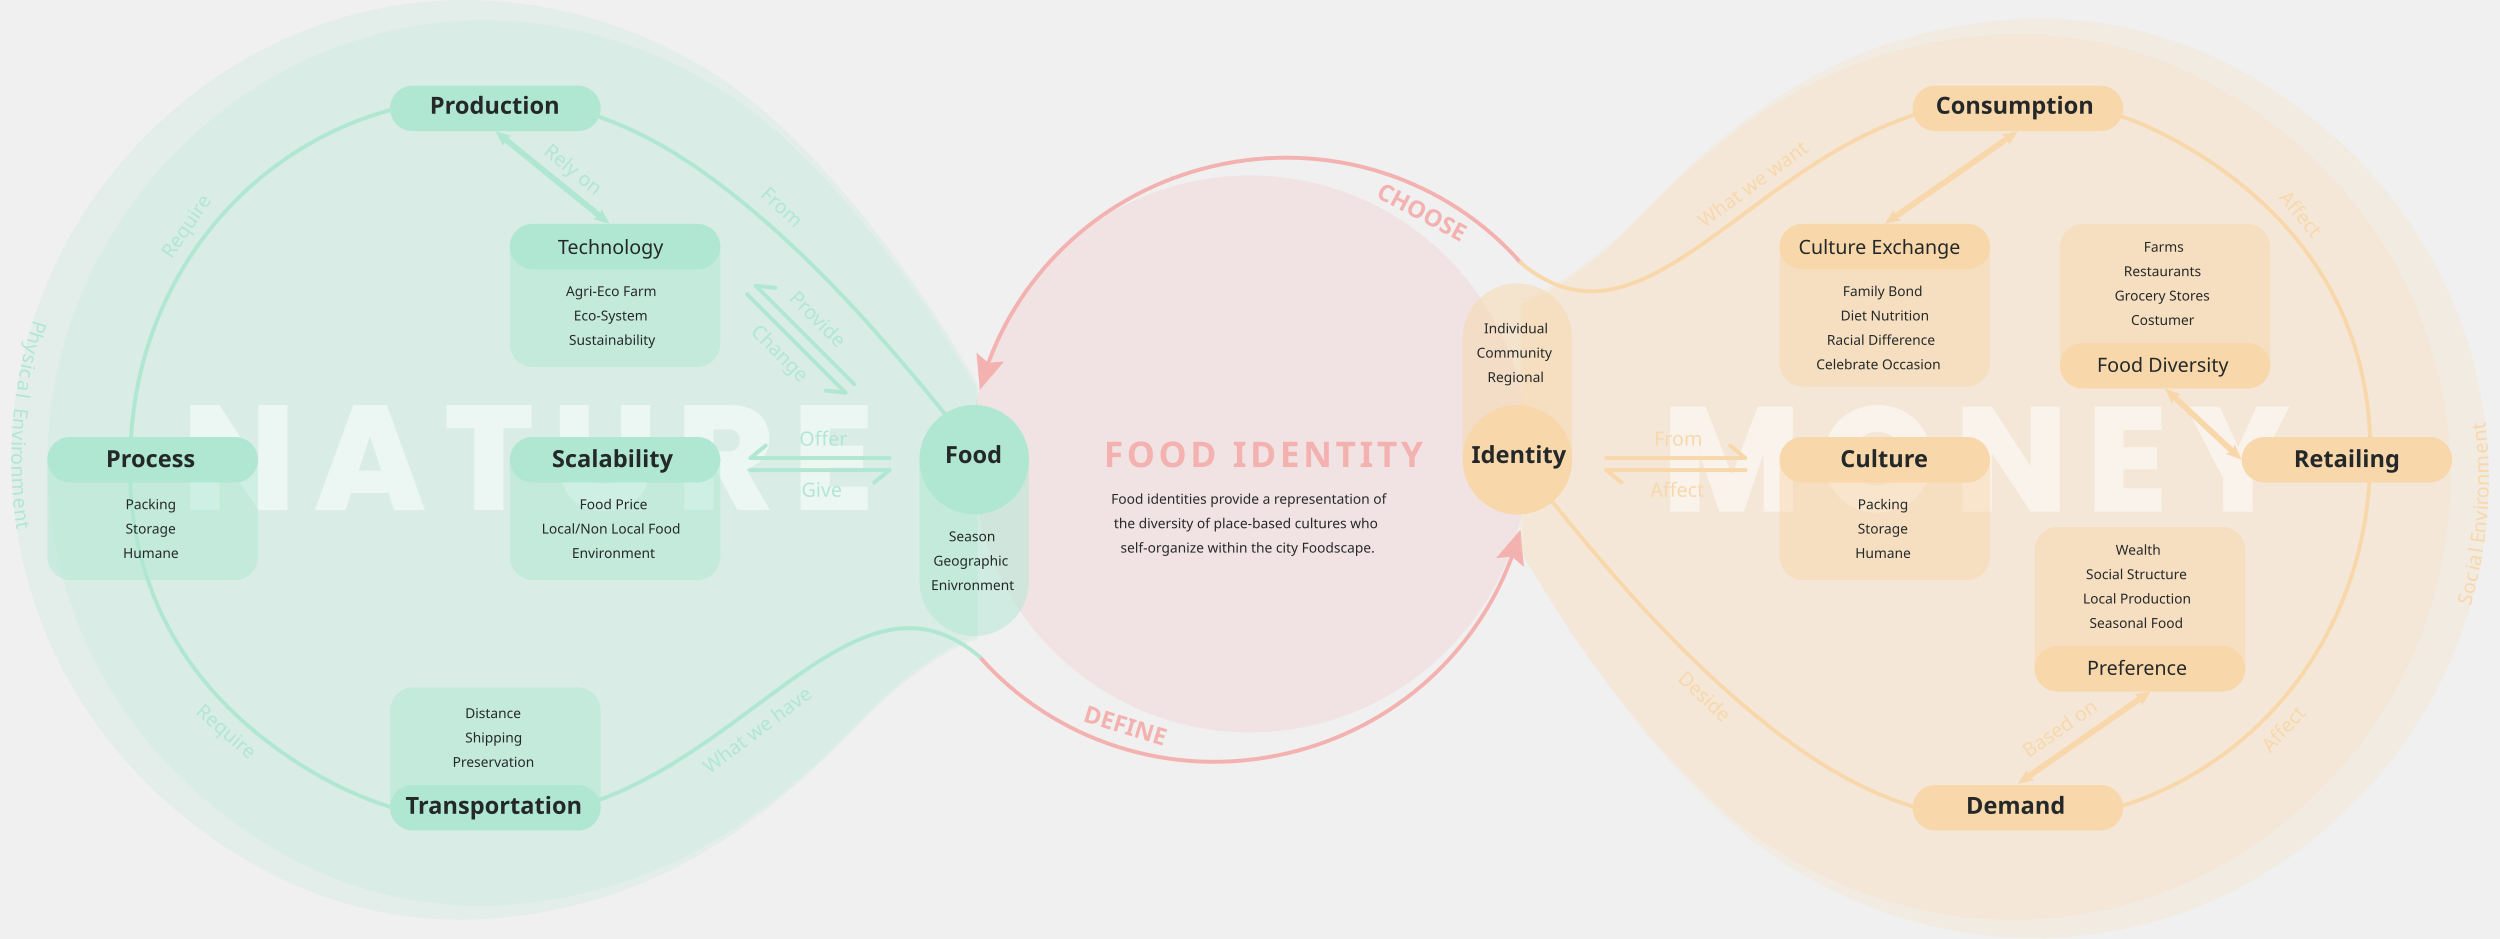
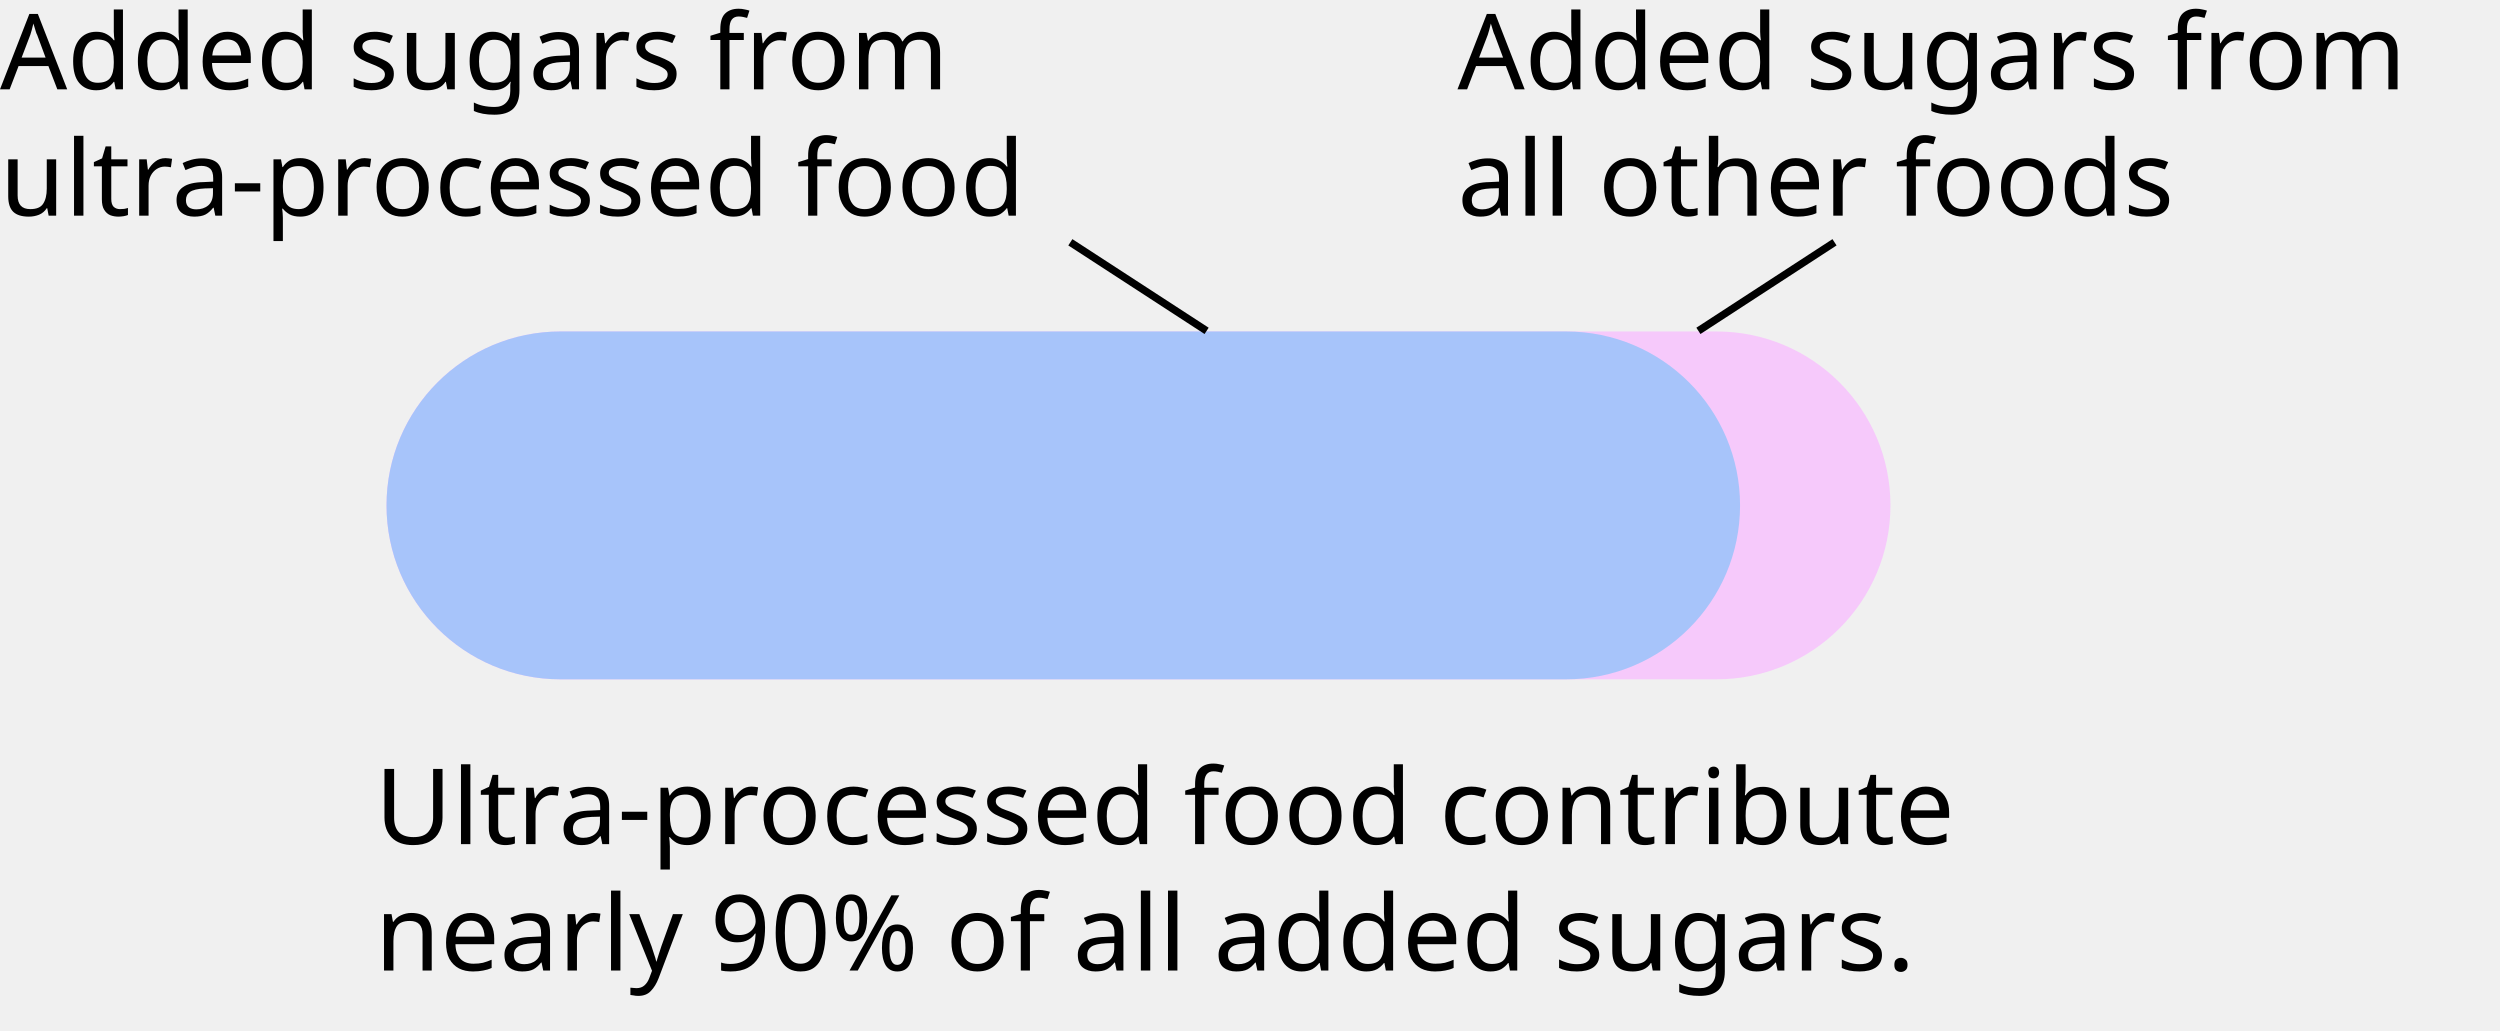
- <svg xmlns="http://www.w3.org/2000/svg" viewBox="0 0 1270.72 476.89">
+ <svg xmlns="http://www.w3.org/2000/svg" viewBox="0 0 166.23 68.53">
  <defs>
-     <style>.cls-1,.cls-3,.cls-5,.cls-6{fill:#f3b1af;}.cls-1,.cls-17,.cls-7{opacity:0.2;}.cls-11,.cls-16,.cls-19,.cls-2,.cls-22{fill:none;stroke-linecap:round;stroke-linejoin:round;}.cls-2{stroke:#f3b1af;}.cls-11,.cls-19,.cls-2{stroke-width:2px;}.cls-4{font-size:7px;}.cls-13,.cls-15,.cls-4{fill:#242828;}.cls-15,.cls-18,.cls-4,.cls-8{font-family:Poppins-Regular, Poppins;}.cls-13,.cls-5{font-size:12px;font-family:Poppins-SemiBold, Poppins;font-weight:600;}.cls-6{font-size:18px;font-family:Poppins-Bold, Poppins;font-weight:700;letter-spacing:0.1em;}.cls-12,.cls-14,.cls-7,.cls-8{fill:#f8d7ab;}.cls-15,.cls-18,.cls-8{font-size:10px;}.cls-14,.cls-20,.cls-9{opacity:0.5;}.cls-10{fill:#fff;}.cls-11,.cls-16{stroke:#f8d7ab;}.cls-16,.cls-22{stroke-width:3px;}.cls-17,.cls-18,.cls-20,.cls-21{fill:#b0e7d3;}.cls-19,.cls-22{stroke:#b0e7d3;}</style>
+     <style>.cls-1{fill:#f6c9fb;}.cls-2{fill:#a7c4fa;}.cls-3{font-size:7px;font-family:Poppins-Regular, Poppins;}.cls-4{fill:none;stroke:#000;stroke-miterlimit:10;stroke-width:0.5px;}</style>
  </defs>
  <g id="Layer_2" data-name="Layer 2">
-     <g id="middle">
-       <circle class="cls-1" cx="635.32" cy="230.73" r="141.54" />
-       <path class="cls-2" d="M772.86,133.45c-37.13-42.22-96.77-63-156.57-48.92-55.55,13.09-97.55,53.05-114.76,102.25" />
-       <polygon class="cls-3" points="496.32 179.22 502.41 184.47 510.43 183.72 498.03 198.19 496.32 179.22" />
-       <path class="cls-2" d="M498,333.92c37.13,42.22,96.77,63,156.56,48.92,55.56-13.09,97.56-53,114.76-102.25" />
-       <polygon class="cls-3" points="774.57 288.15 768.47 282.9 760.46 283.65 772.86 269.18 774.57 288.15" />
-       <text class="cls-4" transform="translate(564.78 256.08)">Food identities provide a representation of <tspan x="1.38" y="12.4">the diversity of place-based cultures who </tspan>
-         <tspan x="4.75" y="24.8">self-organize within the city Foodscape. </tspan>
+     <g id="Others">
+       <rect class="cls-1" x="25.7" y="22.04" width="100" height="23.13" rx="11.57" transform="translate(151.4 67.21) rotate(-180)" />
+       <rect class="cls-2" x="25.69" y="22.04" width="90" height="23.13" rx="11.57" transform="translate(141.39 67.21) rotate(-180)" />
+       <text class="cls-3" transform="translate(24.94 56.13)">Ultra-processed food contribute <tspan x="0" y="8.4">nearly 90% of all added sugars.</tspan>
      </text>
-       <text class="cls-5" transform="translate(550.02 366.5) rotate(16.97)">DEFINE</text>
-       <text class="cls-5" transform="translate(698.97 99.96) rotate(27.93)">CHOOSE</text>
-       <text class="cls-6" transform="translate(561.04 237.42)">FOOD IDENTITY</text>
-     </g>
-     <g id="right">
-       <path class="cls-7" d="M773.82,281.72c1.12,2.2,6.29,10.42,9.6,16,27.13,45.51,75.06,109.43,121.46,139.8,83.49,54.64,187.14,52.27,264.88-6.19,122.18-91.86,128-269,10.63-367.09-61.62-51.48-133-67.26-210.9-45.08-54.64,15.56-97.53,50-136,90.29-20.5,21.47-47.84,40.26-59.81,42.28" />
-       <text class="cls-8" transform="matrix(0.27, -0.96, 0.96, 0.27, 1255.75, 308.1)">S</text>
-       <text class="cls-8" transform="matrix(0.24, -0.97, 0.97, 0.24, 1257.31, 302.5)">o</text>
-       <text class="cls-8" transform="translate(1258.85 296.31) rotate(-77.51)">c</text>
-       <text class="cls-8" transform="matrix(0.2, -0.98, 0.98, 0.2, 1260.14, 290.41)">i</text>
-       <text class="cls-8" transform="translate(1260.64 288.04) rotate(-79.68)">a</text>
-       <text class="cls-8" transform="translate(1261.83 281.42) rotate(-80.8)">l</text>
-       <text class="cls-8" transform="matrix(0.15, -0.99, 0.99, 0.15, 1262.22, 279.01)"> </text>
-       <text class="cls-8" transform="translate(1262.62 276.4) rotate(-82.39)">E</text>
-       <text class="cls-8" transform="matrix(0.11, -0.99, 0.99, 0.11, 1263.31, 271.34)">n</text>
-       <text class="cls-8" transform="matrix(0.08, -1, 1, 0.08, 1263.99, 264.99)">v</text>
-       <text class="cls-8" transform="translate(1264.43 259.45) rotate(-86.26)">i</text>
-       <text class="cls-8" transform="matrix(0.05, -1, 1, 0.05, 1264.6, 257)">r</text>
-       <text class="cls-8" transform="matrix(0.03, -1, 1, 0.03, 1264.8, 253.33)">o</text>
-       <text class="cls-8" transform="matrix(0, -1, 1, 0, 1265, 246.97)">n</text>
-       <text class="cls-8" transform="translate(1265.05 240.62) rotate(-91.89)">m</text>
-       <text class="cls-8" transform="translate(1264.68 230.37) rotate(-93.92)">e</text>
-       <text class="cls-8" transform="matrix(-0.1, -1, 1, -0.1, 1264.26, 224.23)">n</text>
-       <text class="cls-8" transform="translate(1263.64 217.88) rotate(-96.71)">t</text>
-       <path class="cls-7" d="M772.78,279.64c1.07,2.12,6.05,10,9.24,15.39,26.12,43.81,72.25,105.34,116.92,134.58,80.37,52.59,180.15,50.31,255-6,117.62-88.43,123.21-259,10.23-353.37-59.31-49.56-128-64.75-203-43.4-52.6,15-93.89,48.17-130.89,86.92-19.73,20.66-46,38.76-57.58,40.7C772.67,154.5,772.78,256.53,772.78,279.64Z" />
-       <g class="cls-9">
-         <path class="cls-10" d="M849,206.69H866.9l13.41,34.68,13.1-34.68h17.88v53.39H896.44V230.62l-10.07,29.46H874L863.8,230.39v29.69H849Z" />
-         <path class="cls-10" d="M954.45,260.61c-15.15,0-27.42-11.36-27.42-27.42s12.27-27.34,27.42-27.34,27.34,11.29,27.34,27.34S969.59,260.61,954.45,260.61Zm0-13.78c7.65,0,12.27-5.38,12.27-13.64s-4.62-13.7-12.27-13.7-12.27,5.3-12.27,13.7S946.72,246.83,954.45,246.83Z" />
-         <path class="cls-10" d="M1047,206.69v53.39h-14.84l-19.77-29.84v29.84H997.53V206.69h14.85l19.77,30.22V206.69Z" />
-         <path class="cls-10" d="M1098.71,218.58H1079.4v8.71h17v11.28h-17v9.62h19.31v11.89h-34.16V206.69h34.16Z" />
-         <path class="cls-10" d="M1111.2,206.69h17l9.39,20.6,9.39-20.6h16.74l-18.78,36.43v17H1130v-17Z" />
-       </g>
-       <path class="cls-11" d="M772.86,133.44c51.35,43.65,97-20.67,162.93-58.3,63.76-36.37,127.91-33.35,188,7.26,61.4,41.47,88.56,101.44,79.26,175.36-11.72,93.16-88.38,160-176.8,159.8-51.17.81-90.41-19.57-126.26-47.73-47.13-37-85.42-82.61-122.52-129.2" />
-       <rect class="cls-12" x="972.16" y="399" width="107.03" height="23.13" rx="11.57" />
-       <text class="cls-13" transform="translate(999.28 413.66)">Demand</text>
-       <rect class="cls-12" x="972.16" y="43.54" width="107.03" height="23.13" rx="11.57" />
-       <text class="cls-13" transform="translate(983.89 57.81)">Consumption</text>
-       <path class="cls-14" d="M904.51,123.76h107a0,0,0,0,1,0,0v60.89a11.89,11.89,0,0,1-11.89,11.89H916.4a11.89,11.89,0,0,1-11.89-11.89V123.76A0,0,0,0,1,904.51,123.76Z" />
-       <rect class="cls-12" x="904.51" y="113.79" width="107.03" height="23.13" rx="11.57" />
-       <text class="cls-15" transform="translate(914.16 129.09)">Culture Exchange</text>
-       <text class="cls-4" transform="translate(936.67 150.49)">Family Bond<tspan x="-1.12" y="12.4">Diet Nutrition</tspan>
-         <tspan x="-8.11" y="24.8">Racial Difference</tspan>
-         <tspan x="-13.5" y="37.2">Celebrate Occasion</tspan>
+       <line class="cls-4" x1="71.17" y1="16.11" x2="80.23" y2="22" />
+       <text class="cls-3" transform="translate(0 5.94)">Added sugars from <tspan x="0" y="8.4">ultra-processed food</tspan>
      </text>
-       <path class="cls-14" d="M1034.18,267.8h107a0,0,0,0,1,0,0v60.89a11.89,11.89,0,0,1-11.89,11.89h-83.25a11.89,11.89,0,0,1-11.89-11.89V267.8A0,0,0,0,1,1034.18,267.8Z" transform="translate(2175.39 608.37) rotate(180)" />
-       <path class="cls-14" d="M904.51,233.68h107a0,0,0,0,1,0,0V283a11.89,11.89,0,0,1-11.89,11.89H916.4A11.89,11.89,0,0,1,904.51,283V233.68A0,0,0,0,1,904.51,233.68Z" />
-       <rect class="cls-12" x="904.51" y="222.11" width="107.03" height="23.13" rx="11.57" />
-       <text class="cls-13" transform="translate(935.37 237.42)">Culture</text>
-       <text class="cls-4" transform="translate(944.24 258.81)">Packing<tspan x="0.01" y="12.4">Storage</tspan>
-         <tspan x="-1.25" y="24.8">Humane</tspan>
+       <text class="cls-3" transform="translate(96.91 5.94)">Added sugars from <tspan x="0" y="8.4">all other foods</tspan>
      </text>
-       <line class="cls-16" x1="962.44" y1="110.72" x2="1021.26" y2="69.75" />
-       <polygon class="cls-12" points="966.42 112.01 963.35 110.08 962.61 106.54 958.03 113.79 966.42 112.01" />
-       <polygon class="cls-12" points="1021.1 73.93 1020.35 70.38 1017.29 68.46 1025.67 66.68 1021.1 73.93" />
-       <line class="cls-16" x1="1104.44" y1="201.16" x2="1135.46" y2="230.02" />
-       <polygon class="cls-12" points="1104.02 205.32 1105.25 201.91 1108.56 200.44 1100.5 197.5 1104.02 205.32" />
-       <polygon class="cls-12" points="1131.34 230.74 1134.65 229.26 1135.88 225.86 1139.4 233.68 1131.34 230.74" />
-       <line class="cls-16" x1="1030.08" y1="395.3" x2="1088.91" y2="354.33" />
-       <polygon class="cls-12" points="1034.06 396.6 1030.99 394.67 1030.25 391.13 1025.67 398.38 1034.06 396.6" />
-       <polygon class="cls-12" points="1088.74 358.51 1088 354.97 1084.93 353.04 1093.32 351.26 1088.74 358.51" />
-       <text class="cls-8" transform="translate(852.25 345.55) rotate(43.28)">Deside</text>
-       <text class="cls-8" transform="matrix(0.67, -0.74, 0.74, 0.67, 1154.04, 382.99)">Affect</text>
-       <text class="cls-8" transform="matrix(0.82, -0.57, 0.57, 0.82, 1031.11, 385.45)">Based on</text>
-       <text class="cls-8" transform="matrix(0.64, 0.76, -0.76, 0.64, 1157.92, 100.56)">Affect</text>
-       <text class="cls-8" transform="matrix(0.8, -0.59, 0.59, 0.8, 866.37, 115.96)">What we want</text>
-       <rect class="cls-14" x="743.44" y="144.02" width="55.65" height="117.48" rx="27.83" />
-       <circle class="cls-12" cx="771.27" cy="233.68" r="27.83" />
-       <text class="cls-13" transform="translate(747.91 235.34)">Identity</text>
-       <rect class="cls-12" x="1139.4" y="222.11" width="107.03" height="23.13" rx="11.57" />
-       <text class="cls-13" transform="translate(1165.93 237.42)">Retailing</text>
-       <rect class="cls-12" x="1034.18" y="328.37" width="107.03" height="23.13" rx="11.57" />
-       <text class="cls-15" transform="translate(1060.79 343.03)">Preference</text>
-       <text class="cls-4" transform="translate(1075.37 281.97)">Wealth<tspan x="-15.1" y="12.4">Social Structure</tspan>
-         <tspan x="-16.63" y="24.8">Local Production</tspan>
-         <tspan x="-13.34" y="37.2">Seasonal Food</tspan>
-       </text>
-       <path class="cls-14" d="M1047,113.79h107a0,0,0,0,1,0,0v60.89a11.89,11.89,0,0,1-11.89,11.89h-83.25A11.89,11.89,0,0,1,1047,174.68V113.79A0,0,0,0,1,1047,113.79Z" transform="translate(2201.01 300.36) rotate(180)" />
-       <rect class="cls-12" x="1046.99" y="174.36" width="107.03" height="23.13" rx="11.57" />
-       <text class="cls-15" transform="translate(1065.86 189.02)">Food Diversity</text>
-       <text class="cls-4" transform="translate(1089.64 127.96)">Farms<tspan x="-10.15" y="12.4">Restaurants</tspan>
-         <tspan x="-14.78" y="24.8">Grocery Stores</tspan>
-         <tspan x="-6.5" y="37.2">Costumer</tspan>
-       </text>
-       <text class="cls-4" transform="translate(754.29 169.39)">Individual<tspan x="-3.75" y="12.4">Community</tspan>
-         <tspan x="1.75" y="24.8">Regional</tspan>
-       </text>
-       <polyline class="cls-11" points="816.43 232.82 887.18 232.82 879.38 226.51" />
-       <polyline class="cls-11" points="887.18 238.94 816.43 238.94 824.23 245.25" />
-       <text class="cls-8" transform="translate(840.76 226.51)">From</text>
-       <text class="cls-8" transform="translate(838.88 252.51)">Affect</text>
-     </g>
-     <g id="left">
-       <path class="cls-17" d="M496.9,195.17c-1.12-2.21-6.29-10.43-9.6-16-27.13-45.51-75.06-109.44-121.46-139.8C282.35-15.26,178.7-12.89,101,45.56c-122.18,91.87-128,269-10.63,367.09,61.62,51.49,133,67.27,210.9,45.08,54.64-15.55,97.53-50,136-90.28C457.7,346,485,327.18,497,325.17" />
-       <text class="cls-18" transform="translate(16.94 162.39) rotate(107.18)">P</text>
-       <text class="cls-18" transform="translate(15.23 167.91) rotate(105.68)">h</text>
-       <text class="cls-18" transform="matrix(-0.25, 0.97, -0.97, -0.25, 13.51, 174.03)">y</text>
-       <text class="cls-18" transform="matrix(-0.22, 0.97, -0.97, -0.22, 12.15, 179.43)">s</text>
-       <text class="cls-18" transform="translate(11 184.51) rotate(101.94)">i</text>
-       <text class="cls-18" transform="translate(10.48 186.88) rotate(100.9)">c</text>
-       <text class="cls-18" transform="matrix(-0.16, 0.99, -0.99, -0.16, 9.33, 192.8)">a</text>
-       <text class="cls-18" transform="translate(8.26 199.44) rotate(98.2)">l</text>
-       <text class="cls-18" transform="translate(7.91 201.85) rotate(97.58)"> </text>
-       <text class="cls-18" transform="translate(7.56 204.5) rotate(96.92)"> </text>
-       <text class="cls-18" transform="translate(7.23 207.12) rotate(95.96)">E</text>
-       <text class="cls-18" transform="translate(6.7 212.19) rotate(94.55)">n</text>
-       <text class="cls-18" transform="translate(6.2 218.53) rotate(93.08)">v</text>
-       <text class="cls-18" transform="translate(5.91 224.11) rotate(92.09)">i</text>
-       <text class="cls-18" transform="translate(5.82 226.54) rotate(91.33)">r</text>
-       <text class="cls-18" transform="translate(5.72 230.24) rotate(90.09)">o</text>
-       <text class="cls-18" transform="translate(5.71 236.59) rotate(88.51)">n</text>
-       <text class="cls-18" transform="translate(5.84 242.95) rotate(86.46)">m</text>
-       <text class="cls-18" transform="matrix(0.1, 1, -1, 0.1, 6.5, 253.18)">e</text>
-       <text class="cls-18" transform="translate(7.1 259.29) rotate(82.88)">n</text>
-       <text class="cls-18" transform="translate(7.9 265.62) rotate(81.64)">t</text>
-       <path class="cls-17" d="M496.9,198.19c-1.07-2.12-6-10-9.24-15.38C461.54,139,415.41,77.46,370.74,48.23c-80.37-52.6-180.15-50.32-255,6-117.62,88.43-123.21,259-10.23,353.37,59.31,49.56,128,64.76,203,43.4,52.59-15,93.89-48.16,130.89-86.91,19.73-20.67,46-38.76,57.57-40.7C497,323.34,496.9,221.31,496.9,198.19Z" />
-       <g class="cls-9">
-         <path class="cls-10" d="M146.12,205.85v53.4H131.27l-19.76-29.84v29.84H96.66v-53.4h14.85l19.76,30.22V205.85Z" />
-         <path class="cls-10" d="M197.46,250.54H178.53l-2.88,8.71h-15.6l19.46-53.4h17.12L216,259.25H200.34ZM188,221.91l-5.68,17.27h11.44Z" />
-         <path class="cls-10" d="M227,205.85h43.17v11.82H255.92v41.58H241.08V217.67H227Z" />
-         <path class="cls-10" d="M284.54,205.85h14.77v31c0,5.53,2.5,9,8.11,9s8.25-3.48,8.25-9v-31h14.85v31c0,15.22-10.61,22.95-23.41,22.95s-22.57-7.73-22.57-22.95Z" />
-         <path class="cls-10" d="M371.18,205.85c13.25,0,19.92,7.58,19.92,17.12,0,7-3.79,13-11.74,15.45l12,20.83H374.82l-10.61-19.69h-1.59v19.69H347.78v-53.4ZM370,218.27h-7.35v11.14H370c4,0,6.06-2,6.06-5.61C376,220.47,374,218.27,370,218.27Z" />
-         <path class="cls-10" d="M441.08,217.74H421.77v8.71h17v11.29h-17v9.62h19.31v11.89H406.92v-53.4h34.16Z" />
-       </g>
-       <path class="cls-19" d="M498,333.92c-51.35-43.65-97,20.67-162.94,58.3-63.75,36.37-127.91,33.36-188-7.26C85.66,343.49,58.5,283.52,67.8,209.6c11.72-93.16,88.38-160,176.81-159.8C295.78,49,335,69.37,370.87,97.53c47.12,37,85.41,82.61,122.52,129.2" />
-       <rect class="cls-20" x="467.37" y="205.85" width="55.65" height="117.48" rx="27.83" />
-       <circle class="cls-21" cx="495.19" cy="233.68" r="27.83" />
-       <text class="cls-13" transform="translate(480.29 235.34)">Food</text>
-       <path class="cls-20" d="M259.1,233.68h107a0,0,0,0,1,0,0V283a11.89,11.89,0,0,1-11.89,11.89H271A11.89,11.89,0,0,1,259.1,283V233.68A0,0,0,0,1,259.1,233.68Z" />
-       <path class="cls-20" d="M24.07,233.68h107a0,0,0,0,1,0,0V283a11.89,11.89,0,0,1-11.89,11.89H36A11.89,11.89,0,0,1,24.07,283V233.68A0,0,0,0,1,24.07,233.68Z" />
-       <path class="cls-20" d="M198.27,349.36h107a0,0,0,0,1,0,0v49.32a11.89,11.89,0,0,1-11.89,11.89H210.16a11.89,11.89,0,0,1-11.89-11.89V349.36A0,0,0,0,1,198.27,349.36Z" transform="translate(503.58 759.93) rotate(180)" />
-       <rect class="cls-21" x="259.1" y="222.11" width="107.03" height="23.13" rx="11.57" />
-       <text class="cls-13" transform="translate(280.52 237.42)">Scalability</text>
-       <text class="cls-4" transform="translate(482.29 275.11)">Season<tspan x="-7.86" y="12.4">Geographic</tspan>
-         <tspan x="-9.04" y="24.8">Enivronment</tspan>
-       </text>
-       <text class="cls-4" transform="translate(294.59 258.81)">Food Price<tspan x="-19.26" y="12.4">Local/Non Local Food</tspan>
-         <tspan x="-3.9" y="24.8">Environment</tspan>
-       </text>
-       <path class="cls-20" d="M259.1,125.36h107a0,0,0,0,1,0,0v49.32a11.89,11.89,0,0,1-11.89,11.89H271a11.89,11.89,0,0,1-11.89-11.89V125.36A0,0,0,0,1,259.1,125.36Z" />
-       <rect class="cls-21" x="259.1" y="113.79" width="107.03" height="23.13" rx="11.57" />
-       <text class="cls-15" transform="translate(283.55 129.09)">Technology</text>
-       <rect class="cls-21" x="198.27" y="399" width="107.03" height="23.13" rx="11.57" />
-       <text class="cls-13" transform="translate(206.09 413.66)">Transportation</text>
-       <rect class="cls-21" x="24.07" y="222.11" width="107.03" height="23.13" rx="11.57" />
-       <text class="cls-13" transform="translate(53.83 237.42)">Process</text>
-       <rect class="cls-21" x="198.27" y="43.54" width="107.03" height="23.13" rx="11.57" />
-       <text class="cls-13" transform="translate(218.45 57.81)">Production</text>
-       <line class="cls-22" x1="255.96" y1="70.06" x2="305.6" y2="110.4" />
-       <polygon class="cls-21" points="255.82 74.25 256.82 70.77 260.02 69.07 251.79 66.68 255.82 74.25" />
-       <polygon class="cls-21" points="301.54 111.39 304.74 109.7 305.74 106.22 309.77 113.79 301.54 111.39" />
-       <text class="cls-18" transform="translate(275.79 77.91) rotate(39.09)">Rely on</text>
-       <text class="cls-18" transform="matrix(0.71, 0.71, -0.71, 0.71, 400.67, 152.09)">Provide</text>
-       <text class="cls-18" transform="matrix(0.71, 0.71, -0.71, 0.71, 381.13, 169.08)">Change</text>
-       <text class="cls-18" transform="translate(87.2 131.86) rotate(-55.71)">Require</text>
-       <text class="cls-18" transform="translate(98.96 362.46) rotate(40.75)">Require</text>
-       <text class="cls-18" transform="matrix(0.8, -0.6, 0.6, 0.8, 360.62, 393.55)">What we have</text>
-       <text class="cls-4" transform="translate(287.66 150.49)">Agri-Eco Farm<tspan x="3.97" y="12.4">Eco-System</tspan>
-         <tspan x="1.53" y="24.8">Sustainability</tspan>
-       </text>
-       <text class="cls-18" transform="translate(386.05 99.44) rotate(42.83)">From</text>
-       <polyline class="cls-19" points="452.13 232.82 381.37 232.82 389.17 226.51" />
-       <polyline class="cls-19" points="381.37 238.94 452.13 238.94 444.33 245.25" />
-       <polyline class="cls-19" points="434.11 195.26 384.07 145.23 394.05 146.28" />
-       <polyline class="cls-19" points="379.74 149.56 429.77 199.59 419.8 198.53" />
-       <text class="cls-18" transform="translate(406.25 226.51)">Offer</text>
-       <text class="cls-18" transform="translate(407.41 252.51)">Give</text>
-       <text class="cls-4" transform="translate(63.8 258.81)">Packing<tspan x="0.01" y="12.4">Storage</tspan>
-         <tspan x="-1.25" y="24.8">Humane</tspan>
-       </text>
-       <text class="cls-4" transform="translate(236.45 365)">Distance<tspan x="-0.02" y="12.4">Shipping</tspan>
-         <tspan x="-6.41" y="24.8">Preservation</tspan>
-       </text>
+       <line class="cls-4" x1="121.98" y1="16.11" x2="112.93" y2="22" />
    </g>
  </g>
</svg>
